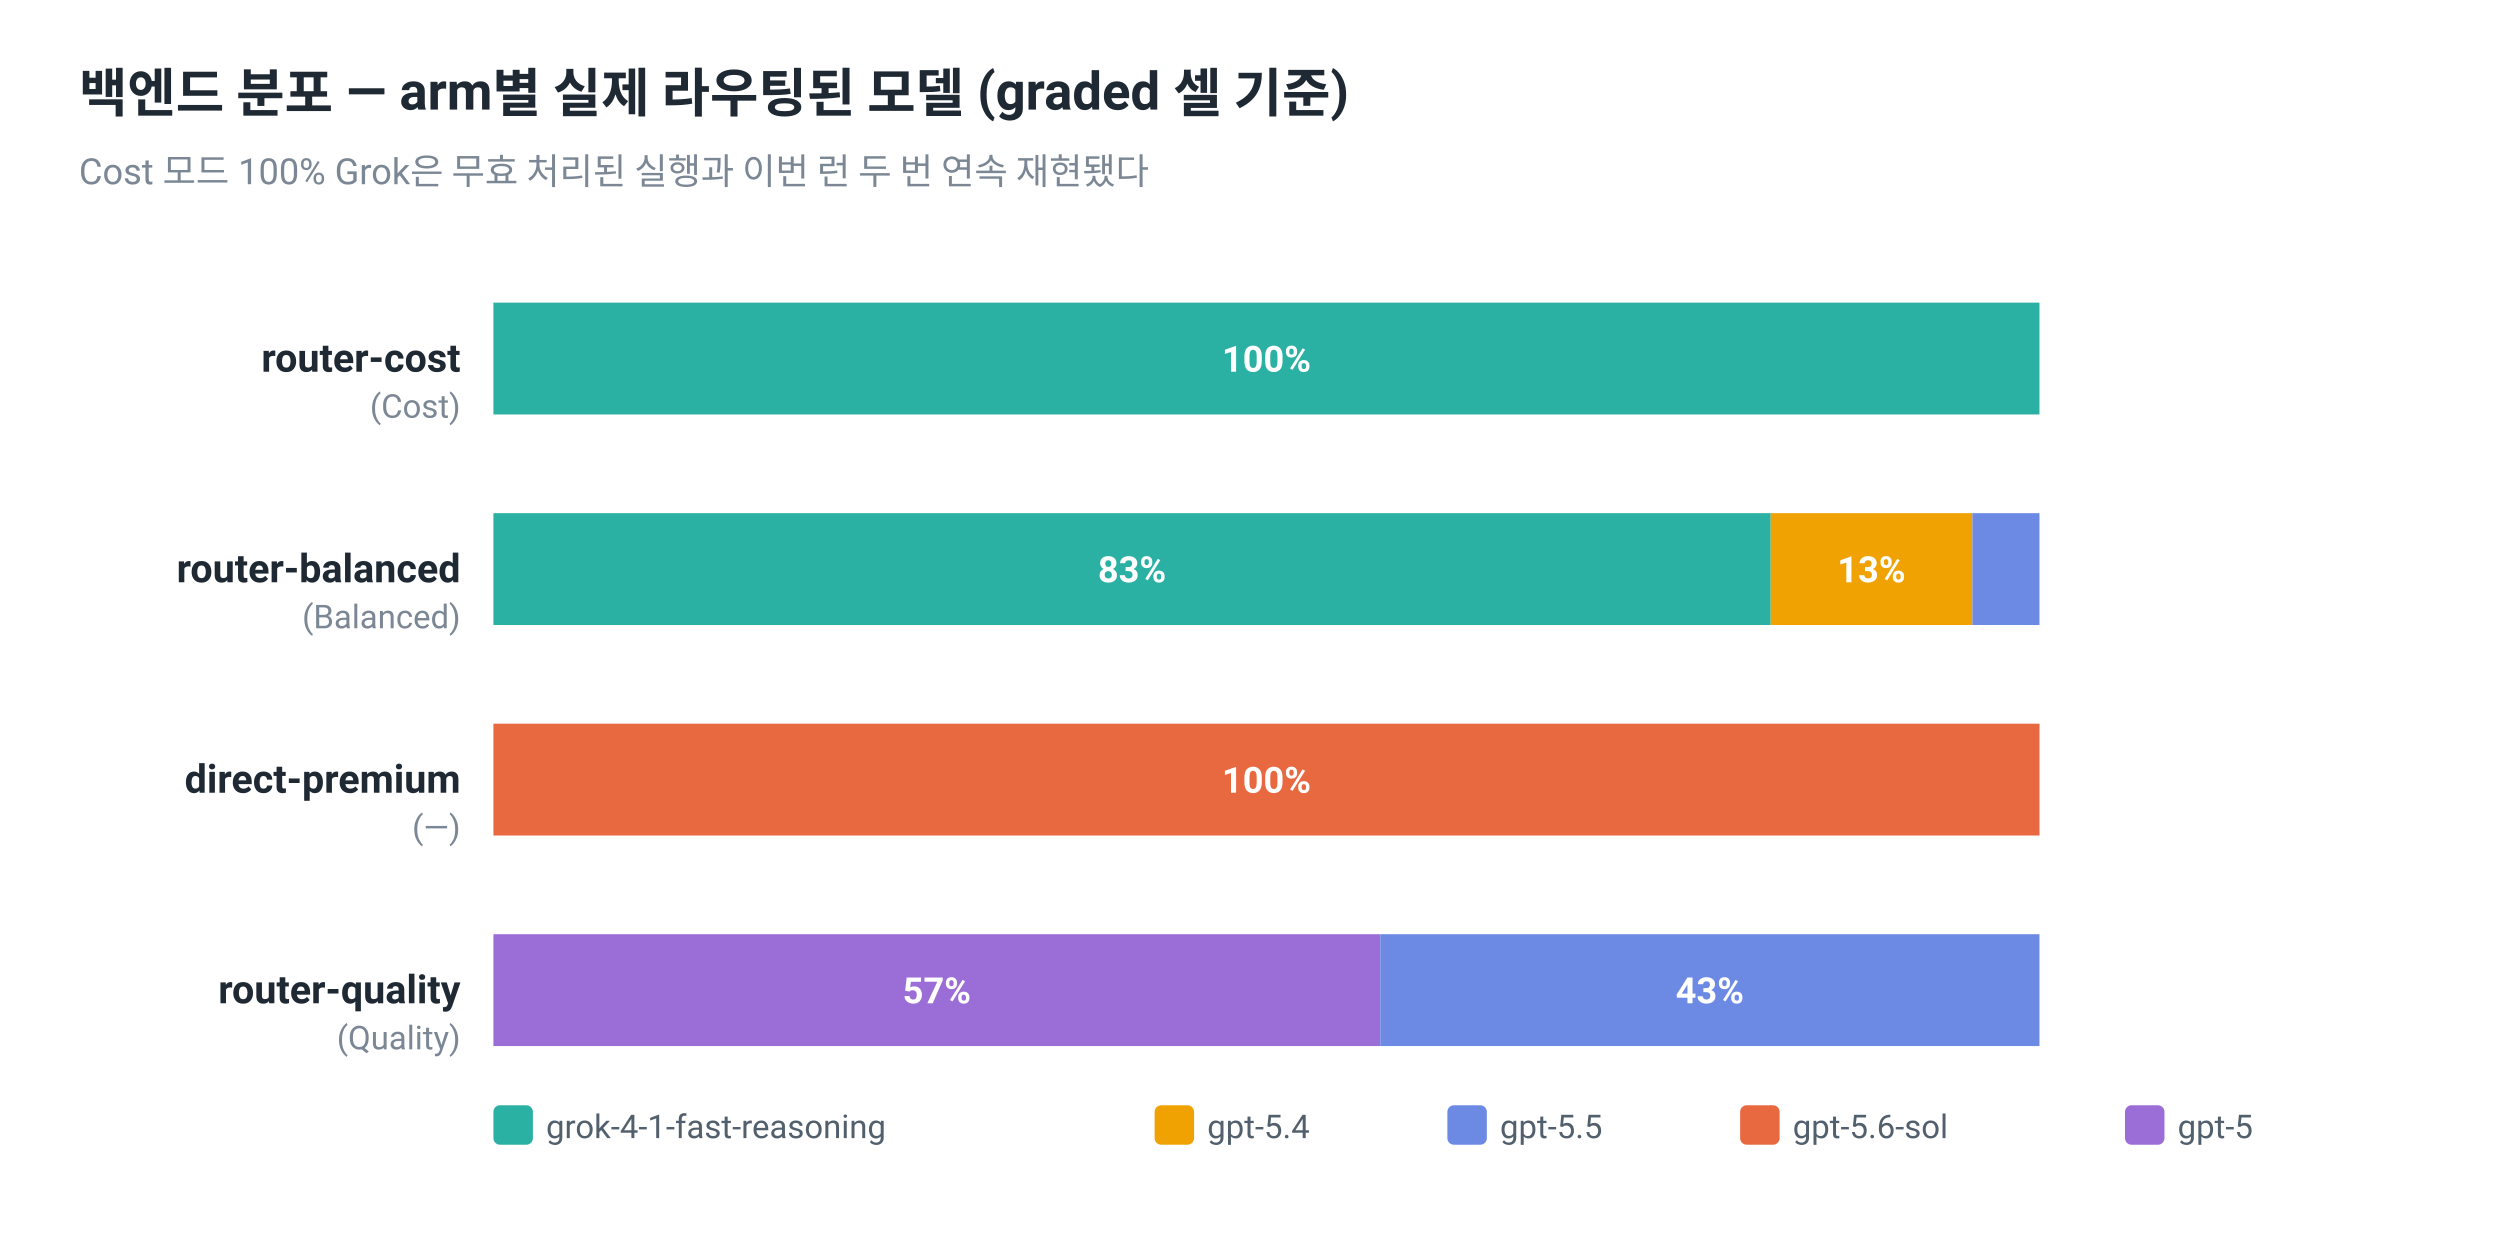
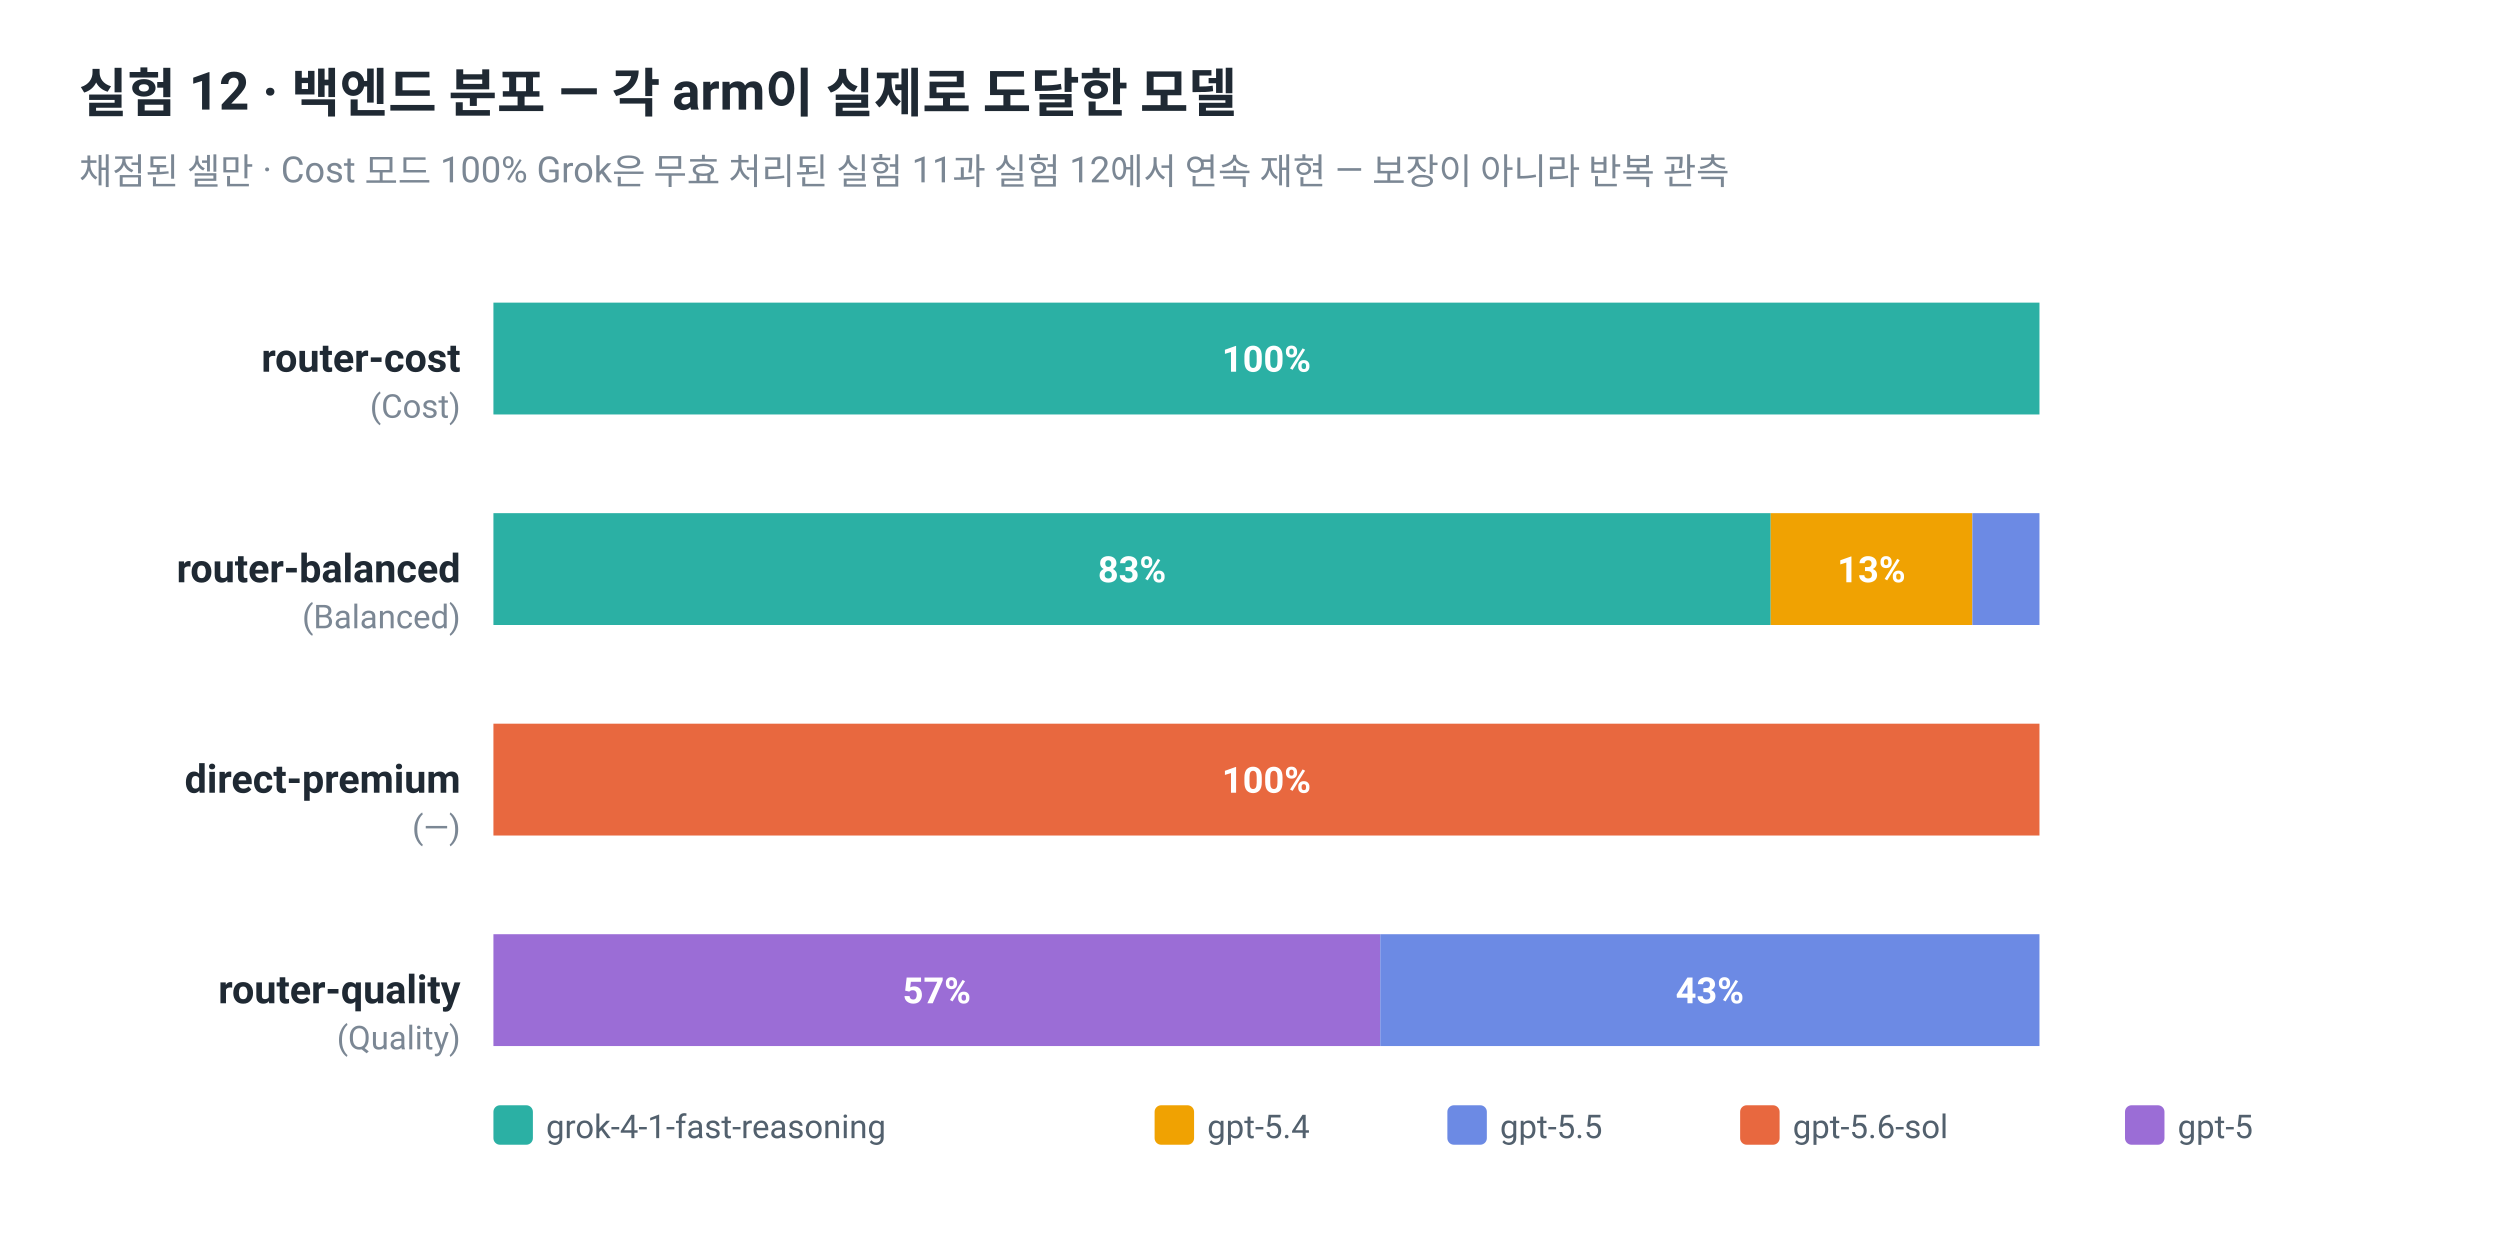
- <svg xmlns="http://www.w3.org/2000/svg" width="760" height="380" viewBox="0 0 760 380" font-family="-apple-system, BlinkMacSystemFont, 'Segoe UI', Roboto, sans-serif" role="img" aria-label="Per-arm backend distribution stacked bars. router-cost routed 100% to grok-4-1-fast-reasoning; router-quality split gpt-5 and gpt-5.5 with no grok; direct-premium is 100% gpt-5.6-sol.">
+ <svg xmlns="http://www.w3.org/2000/svg" width="760" height="380" viewBox="0 0 760 380" font-family="-apple-system, BlinkMacSystemFont, 'Segoe UI', Roboto, sans-serif" role="img" aria-label="Experiment 12, one measured run. Per-arm backend distribution stacked bars. router-cost routed 100% to grok-4-1-fast-reasoning; router-quality split gpt-5 and gpt-5.5 with no grok; direct-premium is 100% gpt-5.6-sol.">
  <rect x="0" y="0" width="760" height="380" fill="#ffffff" />
-   <text x="24" y="34" font-size="16" fill="#1f2933" text-anchor="start" font-weight="700">백엔드 분포 — arm별 실제 라우팅된 모델 (graded 셀 기준)</text>
-   <text x="24" y="56" font-size="11" fill="#7b8794" text-anchor="start">Cost 모드 100% Grok은 무효 처리된 실행과 이번 런 두 번 연속 재현됐다</text>
+   <text x="24" y="34" font-size="16" fill="#1f2933" text-anchor="start" font-weight="700">실험 12 · 백엔드 분포 — 각 arm이 실제로 도달한 모델</text>
+   <text x="24" y="56" font-size="11" fill="#7b8794" text-anchor="start">채점된 셀만 · Cost 모드 100% Grok은 무효 처리된 실험 11과 실험 12에서 연속 재현 — 보장이 아니라 반복 관측</text>
  <text x="140" y="113.0" font-size="12" fill="#1f2933" text-anchor="end" font-weight="600">router-cost</text>
  <text x="140" y="127.0" font-size="10" fill="#7b8794" text-anchor="end">(Cost)</text>
  <rect x="150.0" y="92" width="470.0" height="34" fill="#2bb0a4" />
  <text x="385.0" y="113.0" font-size="11" fill="#ffffff" text-anchor="middle" font-weight="700">100%</text>
  <text x="140" y="177.0" font-size="12" fill="#1f2933" text-anchor="end" font-weight="600">router-balanced</text>
  <text x="140" y="191.0" font-size="10" fill="#7b8794" text-anchor="end">(Balanced)</text>
  <rect x="150.0" y="156" width="388.3" height="34" fill="#2bb0a4" />
  <text x="344.13" y="177.0" font-size="11" fill="#ffffff" text-anchor="middle" font-weight="700">83%</text>
  <rect x="538.3" y="156" width="61.3" height="34" fill="#f0a202" />
  <text x="568.913" y="177.0" font-size="11" fill="#ffffff" text-anchor="middle" font-weight="700">13%</text>
  <rect x="599.6" y="156" width="20.4" height="34" fill="#6c8ae4" />
  <text x="140" y="241.0" font-size="12" fill="#1f2933" text-anchor="end" font-weight="600">direct-premium</text>
  <text x="140" y="255.0" font-size="10" fill="#7b8794" text-anchor="end">(—)</text>
  <rect x="150.0" y="220" width="470.0" height="34" fill="#e8683f" />
  <text x="385.0" y="241.0" font-size="11" fill="#ffffff" text-anchor="middle" font-weight="700">100%</text>
  <text x="140" y="305.0" font-size="12" fill="#1f2933" text-anchor="end" font-weight="600">router-quality</text>
  <text x="140" y="319.0" font-size="10" fill="#7b8794" text-anchor="end">(Quality)</text>
  <rect x="150.0" y="284" width="269.6" height="34" fill="#9b6dd6" />
  <text x="284.779" y="305.0" font-size="11" fill="#ffffff" text-anchor="middle" font-weight="700">57%</text>
  <rect x="419.6" y="284" width="200.4" height="34" fill="#6c8ae4" />
  <text x="519.779" y="305.0" font-size="11" fill="#ffffff" text-anchor="middle" font-weight="700">43%</text>
  <rect x="150" y="336" width="12" height="12" rx="2" fill="#2bb0a4" />
  <text x="166" y="346" font-size="10" fill="#52606d" text-anchor="start">grok-4-1-fast-reasoning</text>
  <rect x="351" y="336" width="12" height="12" rx="2" fill="#f0a202" />
  <text x="367" y="346" font-size="10" fill="#52606d" text-anchor="start">gpt-5.4</text>
  <rect x="440" y="336" width="12" height="12" rx="2" fill="#6c8ae4" />
  <text x="456" y="346" font-size="10" fill="#52606d" text-anchor="start">gpt-5.5</text>
  <rect x="529" y="336" width="12" height="12" rx="2" fill="#e8683f" />
  <text x="545" y="346" font-size="10" fill="#52606d" text-anchor="start">gpt-5.6-sol</text>
  <rect x="646" y="336" width="12" height="12" rx="2" fill="#9b6dd6" />
  <text x="662" y="346" font-size="10" fill="#52606d" text-anchor="start">gpt-5</text>
</svg>
